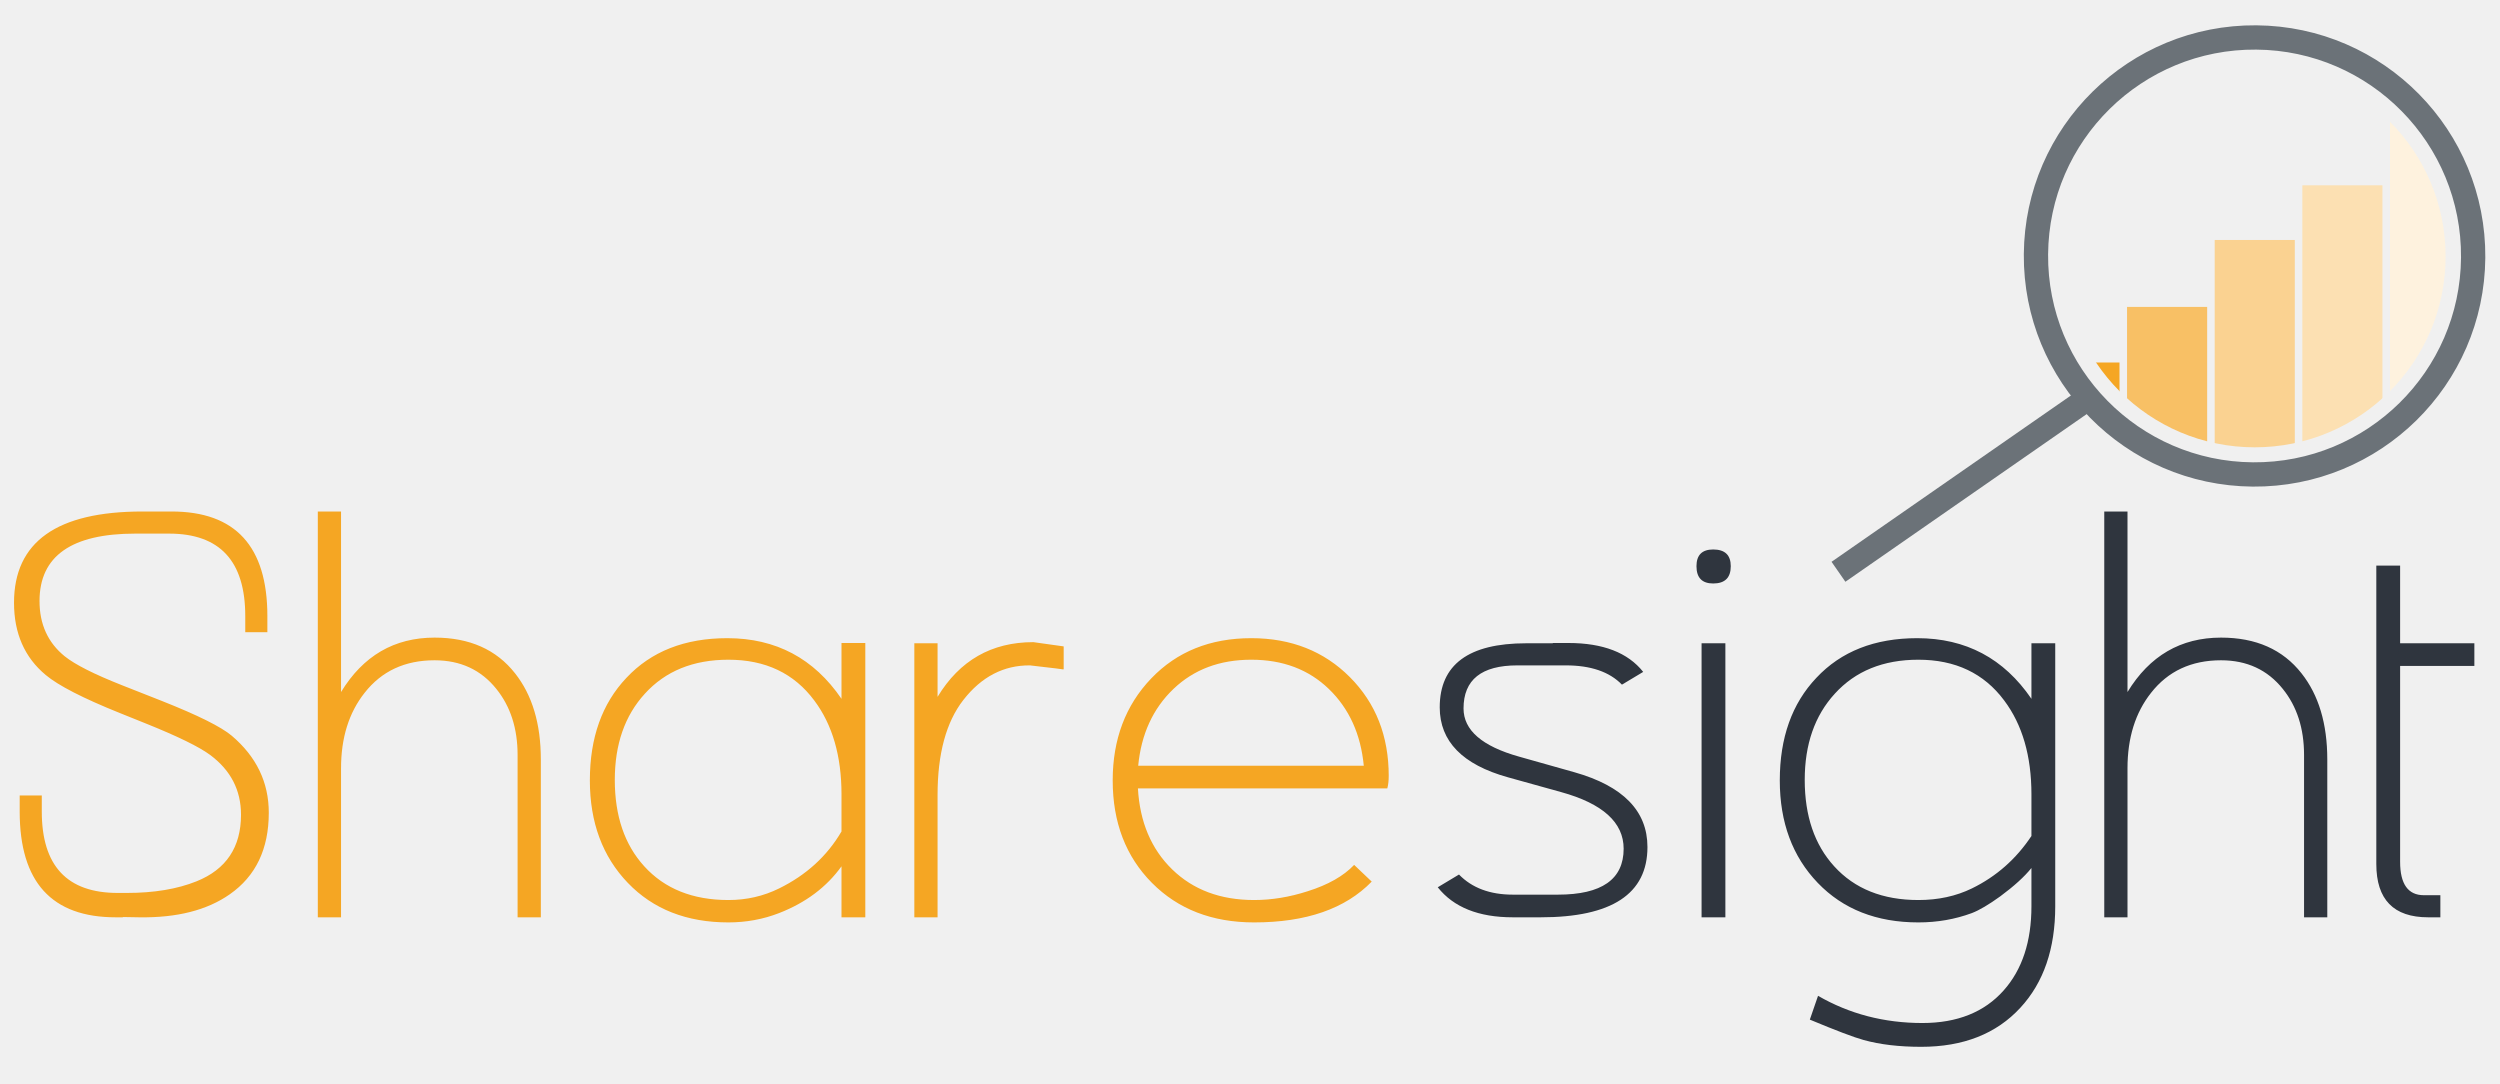
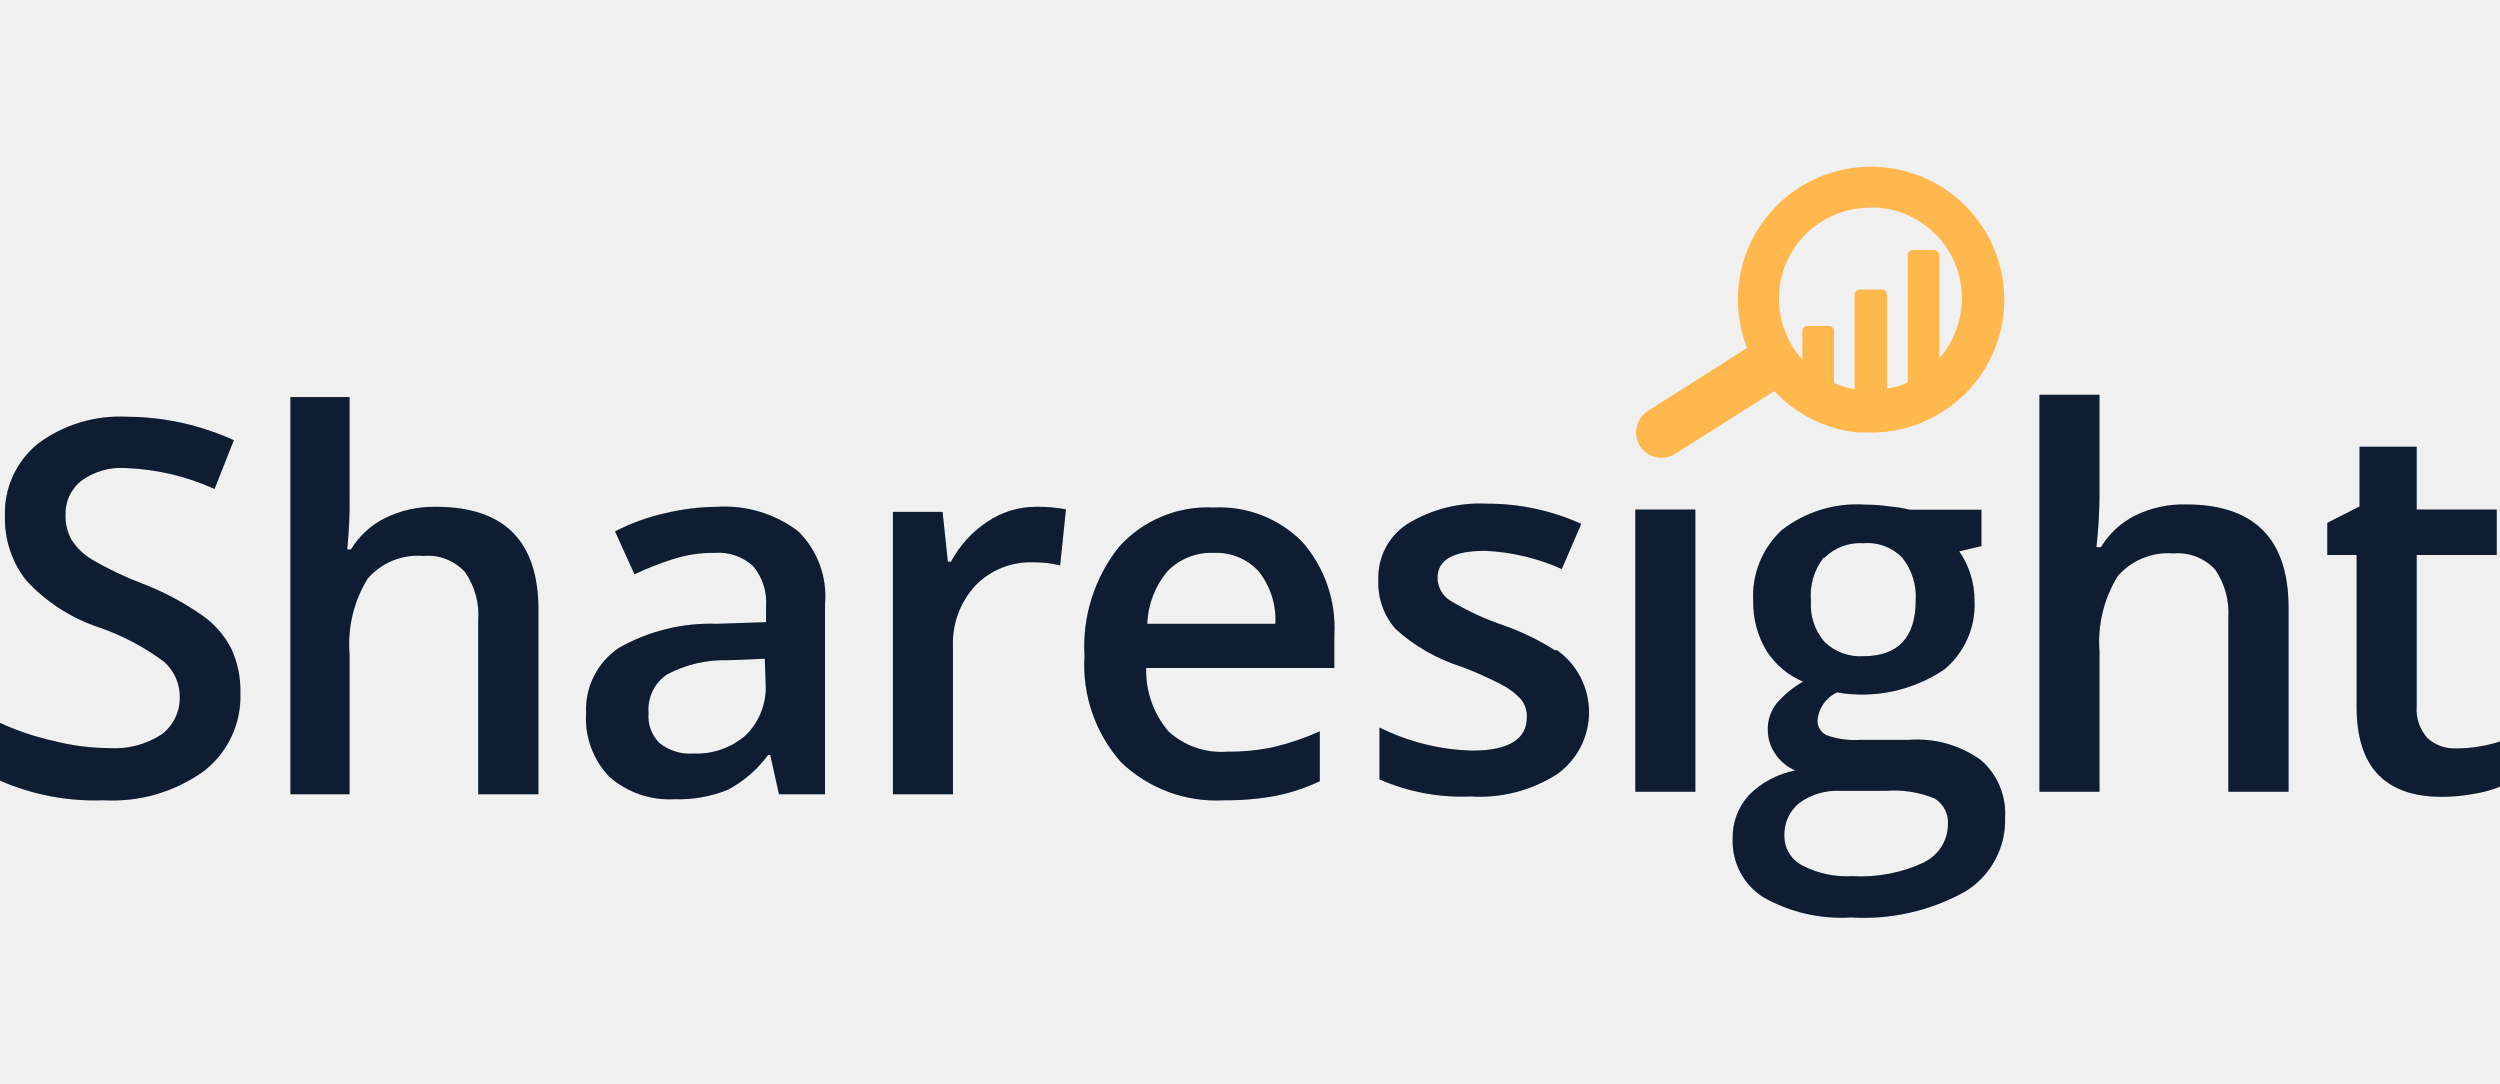
- <svg xmlns="http://www.w3.org/2000/svg" xmlns:xlink="http://www.w3.org/1999/xlink" width="150" height="65" viewBox="0 0 1544 660" version="1.1">
-   <defs>
-     <path d="M250.867,132.994 C250.867,198.083 198.1,250.867 133,250.867 C67.92,250.867 15.133,198.083 15.133,132.994 C15.133,67.902 67.92,15.133 133,15.133 C198.1,15.133 250.867,67.902 250.867,132.994 Z" id="path-1" />
-   </defs>
-   <g id="logo" stroke="none" stroke-width="1" fill="none" fill-rule="evenodd">
-     <g id="Sharesight" transform="translate(0, 217)">
-       <g id="sight-pro" transform="translate(887, 94)" fill="#2F353E">
-         <path d="M130.466,207.595 C130.466,236.532 108.472,251 64.483,251 L47.331,251 C26.212,251 10.752,244.816 0.951,232.448 L14.077,224.572 C22.128,232.856 33.213,236.998 47.331,236.998 L75.159,236.998 C102.229,236.998 115.764,227.547 115.764,208.645 C115.764,192.427 102.871,180.759 77.084,173.641 L44.356,164.54 C16.236,156.722 2.176,142.313 2.176,121.31 C2.176,94.94 19.969,81.756 55.557,81.756 L72.009,81.756 L72.009,81.581 L81.635,81.581 C102.988,81.581 118.389,87.531 127.84,99.433 L114.714,107.309 C107.013,99.374 95.462,95.407 80.06,95.407 L50.131,95.407 C27.962,95.407 16.878,104.275 16.878,122.01 C16.878,135.429 28.312,145.346 51.182,151.764 L85.31,161.39 C115.414,169.907 130.466,185.309 130.466,207.595 Z M181.92,34.15 C181.92,41.268 178.303,44.826 171.069,44.826 C164.184,44.826 160.742,41.268 160.742,34.15 C160.742,27.266 164.184,23.824 171.069,23.824 C178.303,23.824 181.92,27.266 181.92,34.15 Z M178.595,251 L163.893,251 L163.893,81.756 L178.595,81.756 L178.595,251 Z M382.316,244.174 C382.316,270.427 375.14,291.313 360.789,306.831 C345.97,322.933 325.552,330.984 299.532,330.984 C285.997,330.984 274.154,329.584 264.003,326.784 C258.052,325.15 246.967,320.95 230.749,314.182 L235.824,299.481 C255.193,310.682 276.662,316.282 300.232,316.282 C321.818,316.282 338.561,309.573 350.463,296.155 C361.897,283.32 367.615,265.993 367.615,244.174 L367.615,220.547 C363.297,225.914 356.88,231.748 348.362,238.049 C341.245,243.182 335.411,246.624 330.86,248.375 C320.476,252.225 309.45,254.15 297.782,254.15 C271.995,254.15 251.285,246.012 235.649,229.735 C220.014,213.458 212.197,192.368 212.197,166.465 C212.197,140.096 219.723,118.977 234.774,103.108 C250.06,86.773 270.828,78.605 297.081,78.605 C327.068,78.605 350.579,91.09 367.615,116.06 L367.615,81.756 L382.316,81.756 L382.316,244.174 Z M367.615,200.769 L367.615,175.041 C367.615,151.355 362.014,132.045 350.813,117.11 C338.328,100.308 320.651,91.907 297.782,91.907 C276.079,91.907 258.869,98.908 246.151,112.909 C233.783,126.444 227.599,144.179 227.599,166.115 C227.599,188.401 233.666,206.195 245.801,219.496 C258.402,233.381 275.729,240.324 297.782,240.324 C310.033,240.324 321.059,237.932 330.86,233.148 C345.912,225.797 358.163,215.004 367.615,200.769 Z M550.334,251 L535.982,251 L535.982,150.714 C535.982,134.378 531.607,120.785 522.856,109.934 C513.405,98.149 500.687,92.257 484.701,92.257 C466.383,92.257 451.973,98.966 441.471,112.384 C431.787,124.636 426.945,140.154 426.945,158.939 L426.945,251 L412.593,251 L412.593,0.371 L426.945,0.371 L426.945,111.859 C440.596,89.456 459.848,78.255 484.701,78.255 C506.287,78.255 522.856,85.606 534.407,100.308 C545.025,113.726 550.334,131.461 550.334,153.514 L550.334,251 Z M641.168,95.757 L595.312,95.757 L595.312,216.696 C595.312,230.464 600.213,237.348 610.014,237.348 L620.165,237.348 L620.165,251 L612.639,251 C591.287,251 580.611,240.032 580.611,218.096 L580.611,33.8 L595.312,33.8 L595.312,81.756 L641.168,81.756 L641.168,95.757 Z" id="sight-(outline)" />
-       </g>
-       <g id="Share-orange" transform="translate(8, 94)" fill="#F5A623">
-         <path d="M158.001,186.418 C158.001,208.82 149.95,225.622 133.848,236.823 C119.847,246.625 101.236,251.35 78.017,251 L67.866,250.825 L67.866,251 L63.49,251 C23.936,251 4.159,229.239 4.159,185.718 L4.159,175.741 L17.81,175.741 L17.81,185.718 C17.81,219.205 33.445,235.948 64.715,235.948 L70.316,235.948 C87.118,235.948 101.47,233.556 113.371,228.772 C131.69,221.422 140.849,207.712 140.849,187.643 C140.849,172.474 134.49,160.165 121.772,150.714 C115.005,145.696 101.761,139.221 82.042,131.286 L65.941,124.811 C43.305,115.709 28.078,107.892 20.26,101.358 C7.192,90.507 0.658,75.63 0.658,56.728 C0.658,19.157 27.086,0.371 79.942,0.371 L97.969,0.371 C137.407,0.371 157.126,21.899 157.126,64.954 L157.126,74.93 L143.474,74.93 L143.474,64.954 C143.474,31 127.781,14.023 96.394,14.023 L75.567,14.023 C36.129,14.023 16.41,27.908 16.41,55.678 C16.41,70.029 21.602,81.406 31.987,89.807 C38.404,94.94 50.189,100.891 67.341,107.659 L92.194,117.46 C114.246,126.211 128.539,133.328 135.073,138.812 C150.359,151.764 158.001,167.632 158.001,186.418 Z M326.019,251 L311.667,251 L311.667,150.714 C311.667,134.378 307.292,120.785 298.541,109.934 C289.089,98.149 276.371,92.257 260.386,92.257 C242.067,92.257 227.658,98.966 217.156,112.384 C207.472,124.636 202.63,140.154 202.63,158.939 L202.63,251 L188.278,251 L188.278,0.371 L202.63,0.371 L202.63,111.859 C216.281,89.456 235.533,78.255 260.386,78.255 C281.972,78.255 298.541,85.606 310.092,100.308 C320.71,113.726 326.019,131.461 326.019,153.514 L326.019,251 Z M526.415,251 L511.713,251 L511.713,219.496 C502.496,232.331 489.661,241.957 473.209,248.375 C463.291,252.225 452.848,254.15 441.88,254.15 C416.094,254.15 395.384,246.012 379.748,229.735 C364.113,213.458 356.296,192.368 356.296,166.465 C356.296,140.096 363.821,118.977 378.873,103.108 C394.158,86.773 414.927,78.605 441.18,78.605 C471.167,78.605 494.678,91.09 511.713,116.06 L511.713,81.581 L526.415,81.581 L526.415,251 Z M511.713,197.969 L511.713,175.041 C511.713,151.355 506.113,132.045 494.911,117.11 C482.427,100.308 464.75,91.907 441.88,91.907 C420.178,91.907 402.968,98.908 390.25,112.909 C377.881,126.444 371.697,144.179 371.697,166.115 C371.697,188.401 377.765,206.195 389.899,219.496 C402.501,233.381 419.828,240.324 441.88,240.324 C453.082,240.324 463.525,237.932 473.209,233.148 C490.011,224.864 502.846,213.137 511.713,197.969 Z M648.928,97.857 L647.877,97.857 C649.044,97.857 642.452,97.041 628.1,95.407 C611.882,95.291 598.172,102.408 586.97,116.76 C576.352,130.411 571.044,149.955 571.044,175.391 L571.044,251 L556.692,251 L556.692,81.756 L571.044,81.756 L571.044,114.834 C584.695,92.315 604.414,81.056 630.2,81.056 C632.184,81.289 638.426,82.164 648.928,83.681 L648.928,97.857 Z M849.674,163.665 C849.674,166.699 849.382,169.266 848.799,171.366 L694.781,171.366 C695.948,192.135 703.007,208.82 715.959,221.422 C728.91,234.023 745.77,240.324 766.539,240.324 C777.391,240.324 788.417,238.515 799.618,234.898 C812.22,230.931 821.787,225.505 828.321,218.621 L839.173,228.947 C822.837,245.749 798.627,254.15 766.539,254.15 C740.636,254.15 719.605,246.012 703.445,229.735 C687.284,213.458 679.204,192.368 679.204,166.465 C679.204,141.029 687.139,120.027 703.007,103.458 C718.876,86.889 739.47,78.605 764.789,78.605 C789.409,78.605 809.711,86.627 825.696,102.671 C841.681,118.714 849.674,139.045 849.674,163.665 Z M834.272,157.364 C832.405,137.879 825.23,122.098 812.745,110.021 C800.26,97.945 784.275,91.907 764.789,91.907 C745.304,91.907 729.26,97.945 716.659,110.021 C704.057,122.098 696.823,137.879 694.956,157.364 L834.272,157.364 Z" id="Share" />
-       </g>
-     </g>
-     <g id="Thin-Clipped" transform="translate(1119, -29)">
-       <g id="Bars-–-Clipped" transform="translate(140.5333, 49.86667)">
-         <mask id="mask-2" fill="white">
-           <use xlink:href="#path-1" />
-         </mask>
-         <g id="Clip-6" />
-         <g id="Bars" mask="url(#mask-2)" fill-rule="evenodd">
-           <polygon id="Bar-1" fill="#F5A623" points="0 266 49.475 266 49.475 198.481 0 198.481" />
-           <polygon id="Bar-2" fill="#F8C065" points="54.131 266 103.606 266 103.606 164.14 54.131 164.14" />
-           <polygon id="Bar-3" fill="#FAD291" points="108.263 266 157.737 266 157.737 122.814 108.263 122.814" />
-           <polygon id="Bar-4" fill="#FCE0B2" points="162.394 266 211.869 266 211.869 89.055 162.394 89.055" />
-           <polygon id="Bar-5" fill="#FEF2DE" points="216.525 0 266 0 266 266 216.525 266" />
-         </g>
-       </g>
-       <g id="Thin-Rim" transform="translate(16.43333, 47.6)" stroke="#6B7278" stroke-width="15">
-         <path d="M391.996,136.022 C391.406,210.549 330.479,270.486 255.907,269.893 C181.347,269.304 121.377,208.413 121.973,133.886 C122.561,59.353 183.483,-0.585 258.044,0.004 C332.62,0.595 392.591,61.489 391.996,136.022 Z" id="Stroke-1" />
-         <path d="M152.602,223.969 L0,330" id="Stroke-3" />
-       </g>
-     </g>
-   </g>
+ <svg xmlns="http://www.w3.org/2000/svg" width="150" height="65" viewBox="0 0 150 65" fill="none">
+   <path fill-rule="evenodd" clip-rule="evenodd" d="M59.241 31.303C58.325 31.911 57.575 32.736 57.057 33.705H56.871L56.555 30.714H53.574V47.657H57.177V38.803C57.121 37.456 57.6 36.142 58.509 35.146C58.961 34.678 59.507 34.31 60.111 34.067C60.715 33.825 61.363 33.712 62.014 33.738C62.551 33.732 63.086 33.795 63.608 33.923L63.957 30.561C63.367 30.45 62.767 30.399 62.167 30.408C61.124 30.408 60.105 30.72 59.241 31.303Z" fill="#11243E" />
+   <path fill-rule="evenodd" clip-rule="evenodd" d="M59.241 31.303C58.325 31.911 57.575 32.736 57.057 33.705H56.871L56.555 30.714H53.574V47.657H57.177V38.803C57.121 37.456 57.6 36.142 58.509 35.146C58.961 34.678 59.507 34.31 60.111 34.067C60.715 33.825 61.363 33.712 62.014 33.738C62.551 33.732 63.086 33.795 63.608 33.923L63.957 30.561C63.367 30.45 62.767 30.399 62.167 30.408C61.124 30.408 60.105 30.72 59.241 31.303Z" fill="black" fill-opacity="0.2" />
+   <path fill-rule="evenodd" clip-rule="evenodd" d="M131.156 30.266C130.093 30.24 129.04 30.472 128.088 30.943C127.248 31.371 126.545 32.025 126.057 32.832H125.784C125.902 31.802 125.964 30.767 125.97 29.731V23.683H122.367V47.504H125.97V39.098C125.845 37.51 126.227 35.924 127.062 34.568C127.473 34.095 127.989 33.725 128.57 33.488C129.15 33.251 129.778 33.153 130.402 33.203C130.865 33.164 131.33 33.23 131.763 33.396C132.196 33.562 132.586 33.825 132.903 34.163C133.492 35.02 133.773 36.052 133.7 37.089V47.504H137.313V36.467C137.313 32.333 135.261 30.266 131.156 30.266Z" fill="#11243E" />
+   <path fill-rule="evenodd" clip-rule="evenodd" d="M131.156 30.266C130.093 30.24 129.04 30.472 128.088 30.943C127.248 31.371 126.545 32.025 126.057 32.832H125.784C125.902 31.802 125.964 30.767 125.97 29.731V23.683H122.367V47.504H125.97V39.098C125.845 37.51 126.227 35.924 127.062 34.568C127.473 34.095 127.989 33.725 128.57 33.488C129.15 33.251 129.778 33.153 130.402 33.203C130.865 33.164 131.33 33.23 131.763 33.396C132.196 33.562 132.586 33.825 132.903 34.163C133.492 35.02 133.773 36.052 133.7 37.089V47.504H137.313V36.467C137.313 32.333 135.261 30.266 131.156 30.266Z" fill="black" fill-opacity="0.2" />
+   <path fill-rule="evenodd" clip-rule="evenodd" d="M93.303 39.021C92.347 38.414 91.325 37.916 90.257 37.537C89.113 37.153 88.015 36.644 86.982 36.019C86.76 35.872 86.578 35.672 86.45 35.438C86.323 35.204 86.254 34.943 86.251 34.676C86.251 33.585 87.201 33.05 89.1 33.05C90.691 33.119 92.254 33.49 93.707 34.142L94.876 31.434C93.1 30.628 91.171 30.214 89.22 30.222C87.544 30.133 85.88 30.556 84.449 31.434C83.891 31.794 83.436 32.294 83.13 32.884C82.823 33.473 82.676 34.133 82.702 34.797C82.655 35.871 83.022 36.922 83.729 37.733C84.87 38.767 86.222 39.542 87.692 40.004C88.49 40.304 89.27 40.65 90.028 41.041C90.483 41.264 90.893 41.567 91.24 41.936C91.499 42.239 91.631 42.63 91.611 43.028C91.611 44.359 90.519 45.036 88.336 45.036C86.401 44.986 84.5 44.513 82.768 43.65V46.761C84.484 47.518 86.352 47.869 88.227 47.787C90.048 47.906 91.86 47.443 93.402 46.466C94.001 46.045 94.49 45.486 94.828 44.837C95.165 44.187 95.341 43.465 95.341 42.733C95.341 42.001 95.165 41.279 94.828 40.629C94.49 39.98 94.001 39.42 93.402 38.999L93.303 39.021Z" fill="#11243E" />
+   <path fill-rule="evenodd" clip-rule="evenodd" d="M93.303 39.021C92.347 38.414 91.325 37.916 90.257 37.537C89.113 37.153 88.015 36.644 86.982 36.019C86.76 35.872 86.578 35.672 86.45 35.438C86.323 35.204 86.254 34.943 86.251 34.676C86.251 33.585 87.201 33.05 89.1 33.05C90.691 33.119 92.254 33.49 93.707 34.142L94.876 31.434C93.1 30.628 91.171 30.214 89.22 30.222C87.544 30.133 85.88 30.556 84.449 31.434C83.891 31.794 83.436 32.294 83.13 32.884C82.823 33.473 82.676 34.133 82.702 34.797C82.655 35.871 83.022 36.922 83.729 37.733C84.87 38.767 86.222 39.542 87.692 40.004C88.49 40.304 89.27 40.65 90.028 41.041C90.483 41.264 90.893 41.567 91.24 41.936C91.499 42.239 91.631 42.63 91.611 43.028C91.611 44.359 90.519 45.036 88.336 45.036C86.401 44.986 84.5 44.513 82.768 43.65V46.761C84.484 47.518 86.352 47.869 88.227 47.787C90.048 47.906 91.86 47.443 93.402 46.466C94.001 46.045 94.49 45.486 94.828 44.837C95.165 44.187 95.341 43.465 95.341 42.733C95.341 42.001 95.165 41.279 94.828 40.629C94.49 39.98 94.001 39.42 93.402 38.999L93.303 39.021Z" fill="black" fill-opacity="0.2" />
+   <path d="M101.722 30.572H98.119V47.504H101.722V30.572Z" fill="#11243E" />
+   <path d="M101.722 30.572H98.119V47.504H101.722V30.572Z" fill="black" fill-opacity="0.2" />
+   <path fill-rule="evenodd" clip-rule="evenodd" d="M72.811 30.452C71.748 30.398 70.686 30.583 69.704 30.993C68.721 31.403 67.843 32.028 67.134 32.821C65.663 34.676 64.928 37.008 65.07 39.371C64.93 41.694 65.715 43.978 67.254 45.725C68.072 46.513 69.044 47.123 70.109 47.518C71.175 47.912 72.31 48.082 73.444 48.017C74.476 48.027 75.507 47.939 76.523 47.755C77.444 47.572 78.339 47.275 79.187 46.871V43.88C78.288 44.285 77.352 44.603 76.392 44.83C75.476 45.02 74.543 45.111 73.608 45.102C72.971 45.148 72.332 45.063 71.729 44.853C71.127 44.643 70.573 44.312 70.103 43.88C69.206 42.821 68.731 41.468 68.771 40.081H80.06V38.094C80.175 36.044 79.477 34.032 78.117 32.494C77.425 31.8 76.596 31.26 75.681 30.908C74.767 30.556 73.789 30.401 72.811 30.452V30.452ZM68.837 37.428C68.878 36.266 69.308 35.151 70.06 34.262C70.416 33.898 70.846 33.613 71.319 33.425C71.793 33.237 72.301 33.15 72.811 33.171C73.313 33.146 73.814 33.231 74.279 33.419C74.745 33.608 75.164 33.895 75.507 34.262C76.224 35.157 76.585 36.284 76.523 37.428H68.837Z" fill="#11243E" />
+   <path fill-rule="evenodd" clip-rule="evenodd" d="M72.811 30.452C71.748 30.398 70.686 30.583 69.704 30.993C68.721 31.403 67.843 32.028 67.134 32.821C65.663 34.676 64.928 37.008 65.07 39.371C64.93 41.694 65.715 43.978 67.254 45.725C68.072 46.513 69.044 47.123 70.109 47.518C71.175 47.912 72.31 48.082 73.444 48.017C74.476 48.027 75.507 47.939 76.523 47.755C77.444 47.572 78.339 47.275 79.187 46.871V43.88C78.288 44.285 77.352 44.603 76.392 44.83C75.476 45.02 74.543 45.111 73.608 45.102C72.971 45.148 72.332 45.063 71.729 44.853C71.127 44.643 70.573 44.312 70.103 43.88C69.206 42.821 68.731 41.468 68.771 40.081H80.06V38.094C80.175 36.044 79.477 34.032 78.117 32.494C77.425 31.8 76.596 31.26 75.681 30.908C74.767 30.556 73.789 30.401 72.811 30.452V30.452ZM68.837 37.428C68.878 36.266 69.308 35.151 70.06 34.262C70.416 33.898 70.846 33.613 71.319 33.425C71.793 33.237 72.301 33.15 72.811 33.171C73.313 33.146 73.814 33.231 74.279 33.419C74.745 33.608 75.164 33.895 75.507 34.262C76.224 35.157 76.585 36.284 76.523 37.428H68.837Z" fill="black" fill-opacity="0.2" />
+   <path fill-rule="evenodd" clip-rule="evenodd" d="M43.016 30.409C41.971 30.419 40.931 30.547 39.915 30.791C38.868 31.024 37.855 31.391 36.902 31.883L38.07 34.459C38.812 34.103 39.578 33.801 40.363 33.553C41.17 33.292 42.014 33.163 42.863 33.171C43.287 33.135 43.714 33.189 44.116 33.328C44.519 33.467 44.888 33.689 45.199 33.978C45.759 34.656 46.033 35.526 45.964 36.402V37.33L43.038 37.428C40.968 37.353 38.919 37.856 37.12 38.88C36.487 39.309 35.974 39.894 35.632 40.579C35.29 41.263 35.129 42.024 35.166 42.788C35.121 43.485 35.222 44.183 35.46 44.838C35.699 45.494 36.071 46.093 36.552 46.598C37.627 47.545 39.031 48.031 40.461 47.952C41.551 47.99 42.637 47.8 43.649 47.395C44.611 46.892 45.444 46.175 46.084 45.299H46.215L46.739 47.657H49.501V36.238C49.57 35.436 49.461 34.629 49.182 33.874C48.903 33.119 48.46 32.435 47.885 31.872C46.489 30.817 44.762 30.297 43.016 30.409ZM45.942 41.042C45.972 41.611 45.88 42.179 45.673 42.71C45.466 43.241 45.148 43.722 44.741 44.12C43.875 44.873 42.753 45.264 41.607 45.212C40.881 45.267 40.161 45.049 39.587 44.6C39.347 44.368 39.161 44.084 39.044 43.771C38.927 43.457 38.882 43.122 38.911 42.788C38.874 42.341 38.956 41.891 39.147 41.485C39.339 41.079 39.634 40.73 40.002 40.474C41.14 39.87 42.416 39.572 43.703 39.611L45.887 39.524L45.942 41.042Z" fill="#11243E" />
+   <path fill-rule="evenodd" clip-rule="evenodd" d="M43.016 30.409C41.971 30.419 40.931 30.547 39.915 30.791C38.868 31.024 37.855 31.391 36.902 31.883L38.07 34.459C38.812 34.103 39.578 33.801 40.363 33.553C41.17 33.292 42.014 33.163 42.863 33.171C43.287 33.135 43.714 33.189 44.116 33.328C44.519 33.467 44.888 33.689 45.199 33.978C45.759 34.656 46.033 35.526 45.964 36.402V37.33L43.038 37.428C40.968 37.353 38.919 37.856 37.12 38.88C36.487 39.309 35.974 39.894 35.632 40.579C35.29 41.263 35.129 42.024 35.166 42.788C35.121 43.485 35.222 44.183 35.46 44.838C35.699 45.494 36.071 46.093 36.552 46.598C37.627 47.545 39.031 48.031 40.461 47.952C41.551 47.99 42.637 47.8 43.649 47.395C44.611 46.892 45.444 46.175 46.084 45.299H46.215L46.739 47.657H49.501V36.238C49.57 35.436 49.461 34.629 49.182 33.874C48.903 33.119 48.46 32.435 47.885 31.872C46.489 30.817 44.762 30.297 43.016 30.409ZM45.942 41.042C45.972 41.611 45.88 42.179 45.673 42.71C45.466 43.241 45.148 43.722 44.741 44.12C43.875 44.873 42.753 45.264 41.607 45.212C40.881 45.267 40.161 45.049 39.587 44.6C39.347 44.368 39.161 44.084 39.044 43.771C38.927 43.457 38.882 43.122 38.911 42.788C38.874 42.341 38.956 41.891 39.147 41.485C39.339 41.079 39.634 40.73 40.002 40.474C41.14 39.87 42.416 39.572 43.703 39.611L45.887 39.524L45.942 41.042Z" fill="black" fill-opacity="0.2" />
+   <path fill-rule="evenodd" clip-rule="evenodd" d="M26.16 30.408C25.101 30.387 24.053 30.619 23.103 31.085C22.258 31.504 21.549 32.156 21.061 32.962H20.832C20.94 31.936 20.987 30.905 20.974 29.873V23.825H17.425V47.656H20.974V39.251C20.843 37.659 21.225 36.067 22.066 34.709C22.476 34.236 22.993 33.867 23.574 33.632C24.154 33.397 24.782 33.302 25.406 33.355C25.867 33.313 26.332 33.377 26.764 33.544C27.195 33.711 27.583 33.975 27.896 34.316C28.492 35.17 28.774 36.204 28.693 37.242V47.656H32.306V36.609C32.317 32.482 30.265 30.408 26.16 30.408Z" fill="#11243E" />
+   <path fill-rule="evenodd" clip-rule="evenodd" d="M26.16 30.408C25.101 30.387 24.053 30.619 23.103 31.085C22.258 31.504 21.549 32.156 21.061 32.962H20.832C20.94 31.936 20.987 30.905 20.974 29.873V23.825H17.425V47.656H20.974V39.251C20.843 37.659 21.225 36.067 22.066 34.709C22.476 34.236 22.993 33.867 23.574 33.632C24.154 33.397 24.782 33.302 25.406 33.355C25.867 33.313 26.332 33.377 26.764 33.544C27.195 33.711 27.583 33.975 27.896 34.316C28.492 35.17 28.774 36.204 28.693 37.242V47.656H32.306V36.609C32.317 32.482 30.265 30.408 26.16 30.408Z" fill="black" fill-opacity="0.2" />
+   <path fill-rule="evenodd" clip-rule="evenodd" d="M12.152 36.937C11.031 36.15 9.817 35.505 8.538 35.015C7.488 34.617 6.473 34.131 5.503 33.563C5.02 33.274 4.61 32.878 4.302 32.406C4.043 31.947 3.915 31.426 3.931 30.9C3.917 30.514 3.993 30.129 4.152 29.777C4.311 29.425 4.549 29.114 4.848 28.869C5.624 28.293 6.581 28.014 7.545 28.083C9.386 28.15 11.196 28.576 12.873 29.339L14.03 26.413C12.021 25.497 9.84 25.017 7.632 25.005C5.72 24.902 3.832 25.47 2.293 26.609C1.643 27.131 1.124 27.798 0.777 28.556C0.43 29.314 0.265 30.143 0.295 30.976C0.264 32.356 0.707 33.705 1.551 34.797C2.741 36.099 4.245 37.076 5.918 37.635C7.322 38.118 8.644 38.814 9.838 39.699C10.146 39.971 10.391 40.307 10.556 40.684C10.72 41.062 10.799 41.471 10.787 41.882C10.787 42.306 10.689 42.723 10.499 43.102C10.31 43.481 10.035 43.811 9.696 44.065C8.745 44.685 7.617 44.972 6.486 44.884C5.403 44.875 4.325 44.736 3.276 44.469C2.149 44.221 1.051 43.855 0.001 43.377V46.838C1.956 47.693 4.08 48.096 6.213 48.017C8.364 48.139 10.491 47.519 12.239 46.259C12.949 45.708 13.518 44.996 13.897 44.182C14.277 43.367 14.457 42.474 14.423 41.576C14.447 40.67 14.264 39.77 13.888 38.945C13.483 38.143 12.887 37.453 12.152 36.937Z" fill="#11243E" />
+   <path fill-rule="evenodd" clip-rule="evenodd" d="M12.152 36.937C11.031 36.15 9.817 35.505 8.538 35.015C7.488 34.617 6.473 34.131 5.503 33.563C5.02 33.274 4.61 32.878 4.302 32.406C4.043 31.947 3.915 31.426 3.931 30.9C3.917 30.514 3.993 30.129 4.152 29.777C4.311 29.425 4.549 29.114 4.848 28.869C5.624 28.293 6.581 28.014 7.545 28.083C9.386 28.15 11.196 28.576 12.873 29.339L14.03 26.413C12.021 25.497 9.84 25.017 7.632 25.005C5.72 24.902 3.832 25.47 2.293 26.609C1.643 27.131 1.124 27.798 0.777 28.556C0.43 29.314 0.265 30.143 0.295 30.976C0.264 32.356 0.707 33.705 1.551 34.797C2.741 36.099 4.245 37.076 5.918 37.635C7.322 38.118 8.644 38.814 9.838 39.699C10.146 39.971 10.391 40.307 10.556 40.684C10.72 41.062 10.799 41.471 10.787 41.882C10.787 42.306 10.689 42.723 10.499 43.102C10.31 43.481 10.035 43.811 9.696 44.065C8.745 44.685 7.617 44.972 6.486 44.884C5.403 44.875 4.325 44.736 3.276 44.469C2.149 44.221 1.051 43.855 0.001 43.377V46.838C1.956 47.693 4.08 48.096 6.213 48.017C8.364 48.139 10.491 47.519 12.239 46.259C12.949 45.708 13.518 44.996 13.897 44.182C14.277 43.367 14.457 42.474 14.423 41.576C14.447 40.67 14.264 39.77 13.888 38.945C13.483 38.143 12.887 37.453 12.152 36.937Z" fill="black" fill-opacity="0.2" />
+   <path fill-rule="evenodd" clip-rule="evenodd" d="M114.518 44.393H111.592C110.91 44.438 110.226 44.341 109.583 44.109C109.42 44.029 109.284 43.904 109.189 43.749C109.095 43.595 109.046 43.417 109.048 43.235C109.075 42.875 109.198 42.529 109.403 42.232C109.609 41.934 109.889 41.697 110.216 41.543C112.46 41.935 114.769 41.442 116.658 40.168C117.258 39.669 117.735 39.038 118.049 38.324C118.364 37.609 118.508 36.832 118.47 36.052C118.473 35.489 118.384 34.928 118.208 34.393C118.056 33.926 117.836 33.484 117.553 33.083L118.885 32.766V30.583H114.583C114.189 30.485 113.787 30.42 113.382 30.387C112.887 30.314 112.387 30.277 111.886 30.277C110.101 30.16 108.334 30.699 106.919 31.795C106.334 32.334 105.875 32.997 105.577 33.735C105.279 34.473 105.148 35.268 105.194 36.063C105.173 37.12 105.453 38.162 106.002 39.065C106.528 39.883 107.289 40.522 108.185 40.899C107.588 41.239 107.052 41.679 106.602 42.198C106.24 42.657 106.05 43.229 106.067 43.814C106.073 44.326 106.233 44.824 106.526 45.244C106.819 45.68 107.233 46.021 107.716 46.227C106.665 46.429 105.699 46.943 104.943 47.7C104.286 48.417 103.934 49.36 103.96 50.331C103.934 51.022 104.088 51.707 104.408 52.32C104.728 52.932 105.202 53.451 105.783 53.825C107.388 54.738 109.225 55.163 111.068 55.047C113.455 55.194 115.835 54.652 117.924 53.486C118.678 53.022 119.295 52.366 119.713 51.586C120.132 50.805 120.335 49.928 120.304 49.043C120.342 48.397 120.23 47.751 119.978 47.155C119.727 46.559 119.341 46.028 118.852 45.604C117.596 44.701 116.06 44.272 114.518 44.393V44.393ZM109.452 33.476C109.76 33.167 110.132 32.929 110.54 32.776C110.949 32.624 111.386 32.561 111.821 32.592C112.253 32.556 112.687 32.618 113.091 32.773C113.496 32.928 113.86 33.172 114.157 33.487C114.723 34.209 115.003 35.115 114.943 36.031C114.943 38.214 113.906 39.371 111.821 39.371C111.389 39.401 110.956 39.34 110.55 39.191C110.144 39.042 109.773 38.81 109.463 38.508C108.883 37.831 108.592 36.953 108.655 36.063C108.571 35.133 108.84 34.206 109.408 33.465L109.452 33.476ZM115.478 51.729C114.116 52.371 112.615 52.66 111.111 52.569C110.086 52.626 109.065 52.407 108.153 51.936C107.822 51.769 107.544 51.513 107.351 51.197C107.158 50.88 107.058 50.516 107.061 50.146C107.048 49.769 107.123 49.394 107.28 49.05C107.437 48.707 107.673 48.406 107.967 48.17C108.68 47.658 109.547 47.403 110.423 47.449H113.153C114.151 47.371 115.153 47.528 116.079 47.908C116.345 48.072 116.561 48.307 116.701 48.587C116.842 48.866 116.902 49.179 116.876 49.491C116.869 49.954 116.735 50.407 116.489 50.8C116.242 51.192 115.893 51.51 115.478 51.718V51.729Z" fill="#11243E" />
+   <path fill-rule="evenodd" clip-rule="evenodd" d="M114.518 44.393H111.592C110.91 44.438 110.226 44.341 109.583 44.109C109.42 44.029 109.284 43.904 109.189 43.749C109.095 43.595 109.046 43.417 109.048 43.235C109.075 42.875 109.198 42.529 109.403 42.232C109.609 41.934 109.889 41.697 110.216 41.543C112.46 41.935 114.769 41.442 116.658 40.168C117.258 39.669 117.735 39.038 118.049 38.324C118.364 37.609 118.508 36.832 118.47 36.052C118.473 35.489 118.384 34.928 118.208 34.393C118.056 33.926 117.836 33.484 117.553 33.083L118.885 32.766V30.583H114.583C114.189 30.485 113.787 30.42 113.382 30.387C112.887 30.314 112.387 30.277 111.886 30.277C110.101 30.16 108.334 30.699 106.919 31.795C106.334 32.334 105.875 32.997 105.577 33.735C105.279 34.473 105.148 35.268 105.194 36.063C105.173 37.12 105.453 38.162 106.002 39.065C106.528 39.883 107.289 40.522 108.185 40.899C107.588 41.239 107.052 41.679 106.602 42.198C106.24 42.657 106.05 43.229 106.067 43.814C106.073 44.326 106.233 44.824 106.526 45.244C106.819 45.68 107.233 46.021 107.716 46.227C106.665 46.429 105.699 46.943 104.943 47.7C104.286 48.417 103.934 49.36 103.96 50.331C103.934 51.022 104.088 51.707 104.408 52.32C104.728 52.932 105.202 53.451 105.783 53.825C107.388 54.738 109.225 55.163 111.068 55.047C113.455 55.194 115.835 54.652 117.924 53.486C118.678 53.022 119.295 52.366 119.713 51.586C120.132 50.805 120.335 49.928 120.304 49.043C120.342 48.397 120.23 47.751 119.978 47.155C119.727 46.559 119.341 46.028 118.852 45.604C117.596 44.701 116.06 44.272 114.518 44.393V44.393ZM109.452 33.476C109.76 33.167 110.132 32.929 110.54 32.776C110.949 32.624 111.386 32.561 111.821 32.592C112.253 32.556 112.687 32.618 113.091 32.773C113.496 32.928 113.86 33.172 114.157 33.487C114.723 34.209 115.003 35.115 114.943 36.031C114.943 38.214 113.906 39.371 111.821 39.371C111.389 39.401 110.956 39.34 110.55 39.191C110.144 39.042 109.773 38.81 109.463 38.508C108.883 37.831 108.592 36.953 108.655 36.063C108.571 35.133 108.84 34.206 109.408 33.465L109.452 33.476ZM115.478 51.729C114.116 52.371 112.615 52.66 111.111 52.569C110.086 52.626 109.065 52.407 108.153 51.936C107.822 51.769 107.544 51.513 107.351 51.197C107.158 50.88 107.058 50.516 107.061 50.146C107.048 49.769 107.123 49.394 107.28 49.05C107.437 48.707 107.673 48.406 107.967 48.17C108.68 47.658 109.547 47.403 110.423 47.449H113.153C114.151 47.371 115.153 47.528 116.079 47.908C116.345 48.072 116.561 48.307 116.701 48.587C116.842 48.866 116.902 49.179 116.876 49.491C116.869 49.954 116.735 50.407 116.489 50.8C116.242 51.192 115.893 51.51 115.478 51.718V51.729Z" fill="black" fill-opacity="0.2" />
+   <path fill-rule="evenodd" clip-rule="evenodd" d="M147.358 44.906C146.727 44.932 146.111 44.708 145.644 44.284C145.413 44.023 145.237 43.719 145.126 43.389C145.015 43.059 144.972 42.709 145 42.362V33.301H149.804V30.572H145V26.806H141.572V30.387L139.639 31.369V33.301H141.397V42.417C141.397 46.012 143.104 47.81 146.517 47.81C147.17 47.809 147.82 47.747 148.461 47.624C148.989 47.545 149.506 47.402 150 47.198V44.491C149.146 44.764 148.255 44.904 147.358 44.906V44.906Z" fill="#11243E" />
+   <path fill-rule="evenodd" clip-rule="evenodd" d="M147.358 44.906C146.727 44.932 146.111 44.708 145.644 44.284C145.413 44.023 145.237 43.719 145.126 43.389C145.015 43.059 144.972 42.709 145 42.362V33.301H149.804V30.572H145V26.806H141.572V30.387L139.639 31.369V33.301H141.397V42.417C141.397 46.012 143.104 47.81 146.517 47.81C147.17 47.809 147.82 47.747 148.461 47.624C148.989 47.545 149.506 47.402 150 47.198V44.491C149.146 44.764 148.255 44.904 147.358 44.906V44.906Z" fill="black" fill-opacity="0.2" />
+   <path d="M113.01 10.037C111.654 9.906 110.286 10.125 109.038 10.672C107.79 11.22 106.704 12.079 105.882 13.166C105.061 14.254 104.532 15.534 104.346 16.884C104.161 18.234 104.324 19.609 104.822 20.878L98.872 24.655C98.593 24.832 98.38 25.096 98.263 25.405C98.147 25.714 98.134 26.052 98.226 26.369C98.319 26.687 98.511 26.965 98.775 27.164C99.039 27.363 99.36 27.47 99.69 27.471C99.981 27.473 100.266 27.39 100.509 27.231L106.459 23.465C107.787 24.886 109.589 25.772 111.525 25.954C111.776 25.954 112.028 25.954 112.29 25.954C114.277 25.949 116.192 25.203 117.659 23.863C119.127 22.523 120.042 20.684 120.227 18.705C120.415 16.6 119.761 14.506 118.409 12.881C117.056 11.257 115.115 10.234 113.01 10.037V10.037ZM116.362 21.62V15.31C116.359 15.23 116.326 15.154 116.269 15.097C116.213 15.04 116.136 15.007 116.056 15.004H114.768C114.688 15.007 114.612 15.04 114.555 15.097C114.498 15.154 114.465 15.23 114.462 15.31V22.952C114.065 23.128 113.647 23.253 113.218 23.323V17.679C113.218 17.598 113.185 17.52 113.128 17.463C113.071 17.405 112.993 17.373 112.912 17.373H111.591C111.55 17.372 111.509 17.379 111.47 17.393C111.432 17.408 111.397 17.43 111.368 17.459C111.338 17.487 111.315 17.522 111.298 17.559C111.282 17.597 111.274 17.638 111.274 17.679V23.356C110.85 23.28 110.436 23.155 110.041 22.985V19.862C110.041 19.821 110.032 19.781 110.016 19.743C110 19.705 109.977 19.671 109.947 19.642C109.918 19.614 109.883 19.591 109.844 19.577C109.806 19.562 109.765 19.555 109.724 19.557H108.447C108.406 19.555 108.366 19.562 108.328 19.577C108.29 19.592 108.256 19.614 108.227 19.643C108.198 19.672 108.176 19.706 108.161 19.744C108.146 19.781 108.139 19.822 108.141 19.862V21.576C107.432 20.791 106.967 19.817 106.802 18.773C106.636 17.728 106.778 16.658 107.209 15.693C107.64 14.727 108.343 13.908 109.231 13.334C110.12 12.76 111.156 12.457 112.213 12.461C112.388 12.45 112.563 12.45 112.737 12.461C113.747 12.55 114.712 12.919 115.523 13.526C116.335 14.132 116.962 14.953 117.334 15.896C117.706 16.839 117.808 17.866 117.628 18.864C117.449 19.861 116.995 20.789 116.318 21.544L116.362 21.62Z" fill="#FFB84E" />
</svg>
